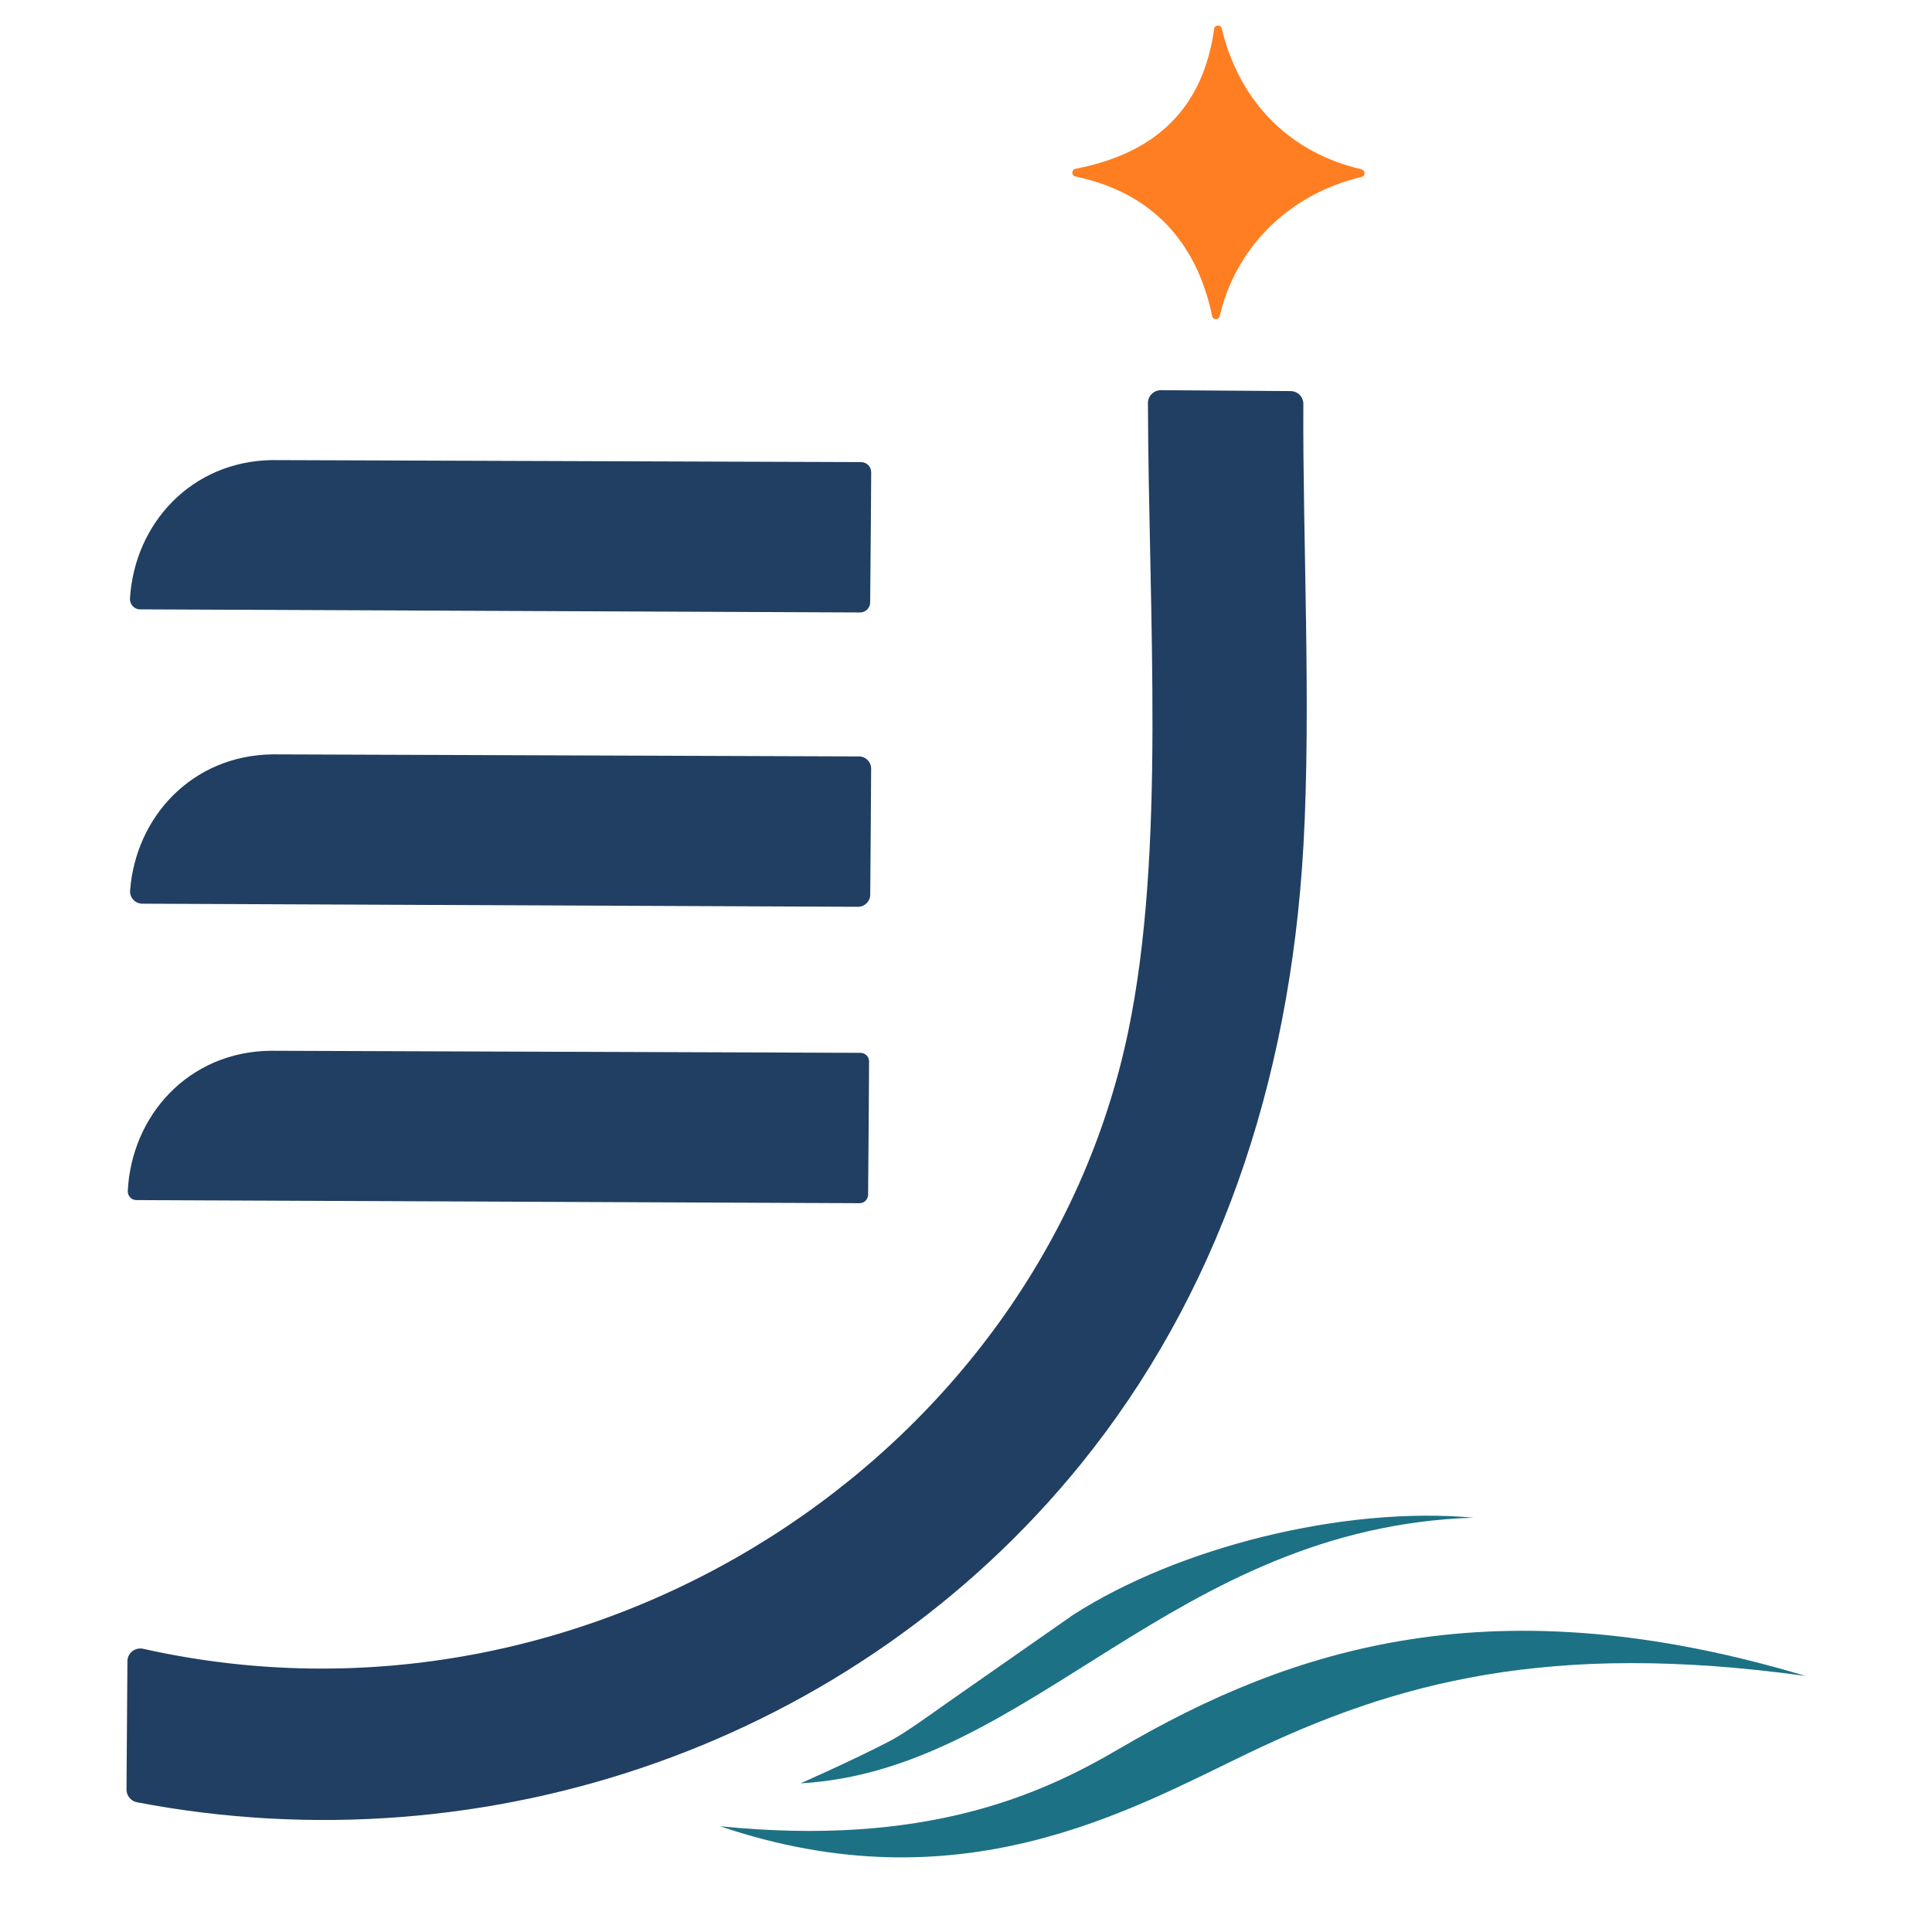
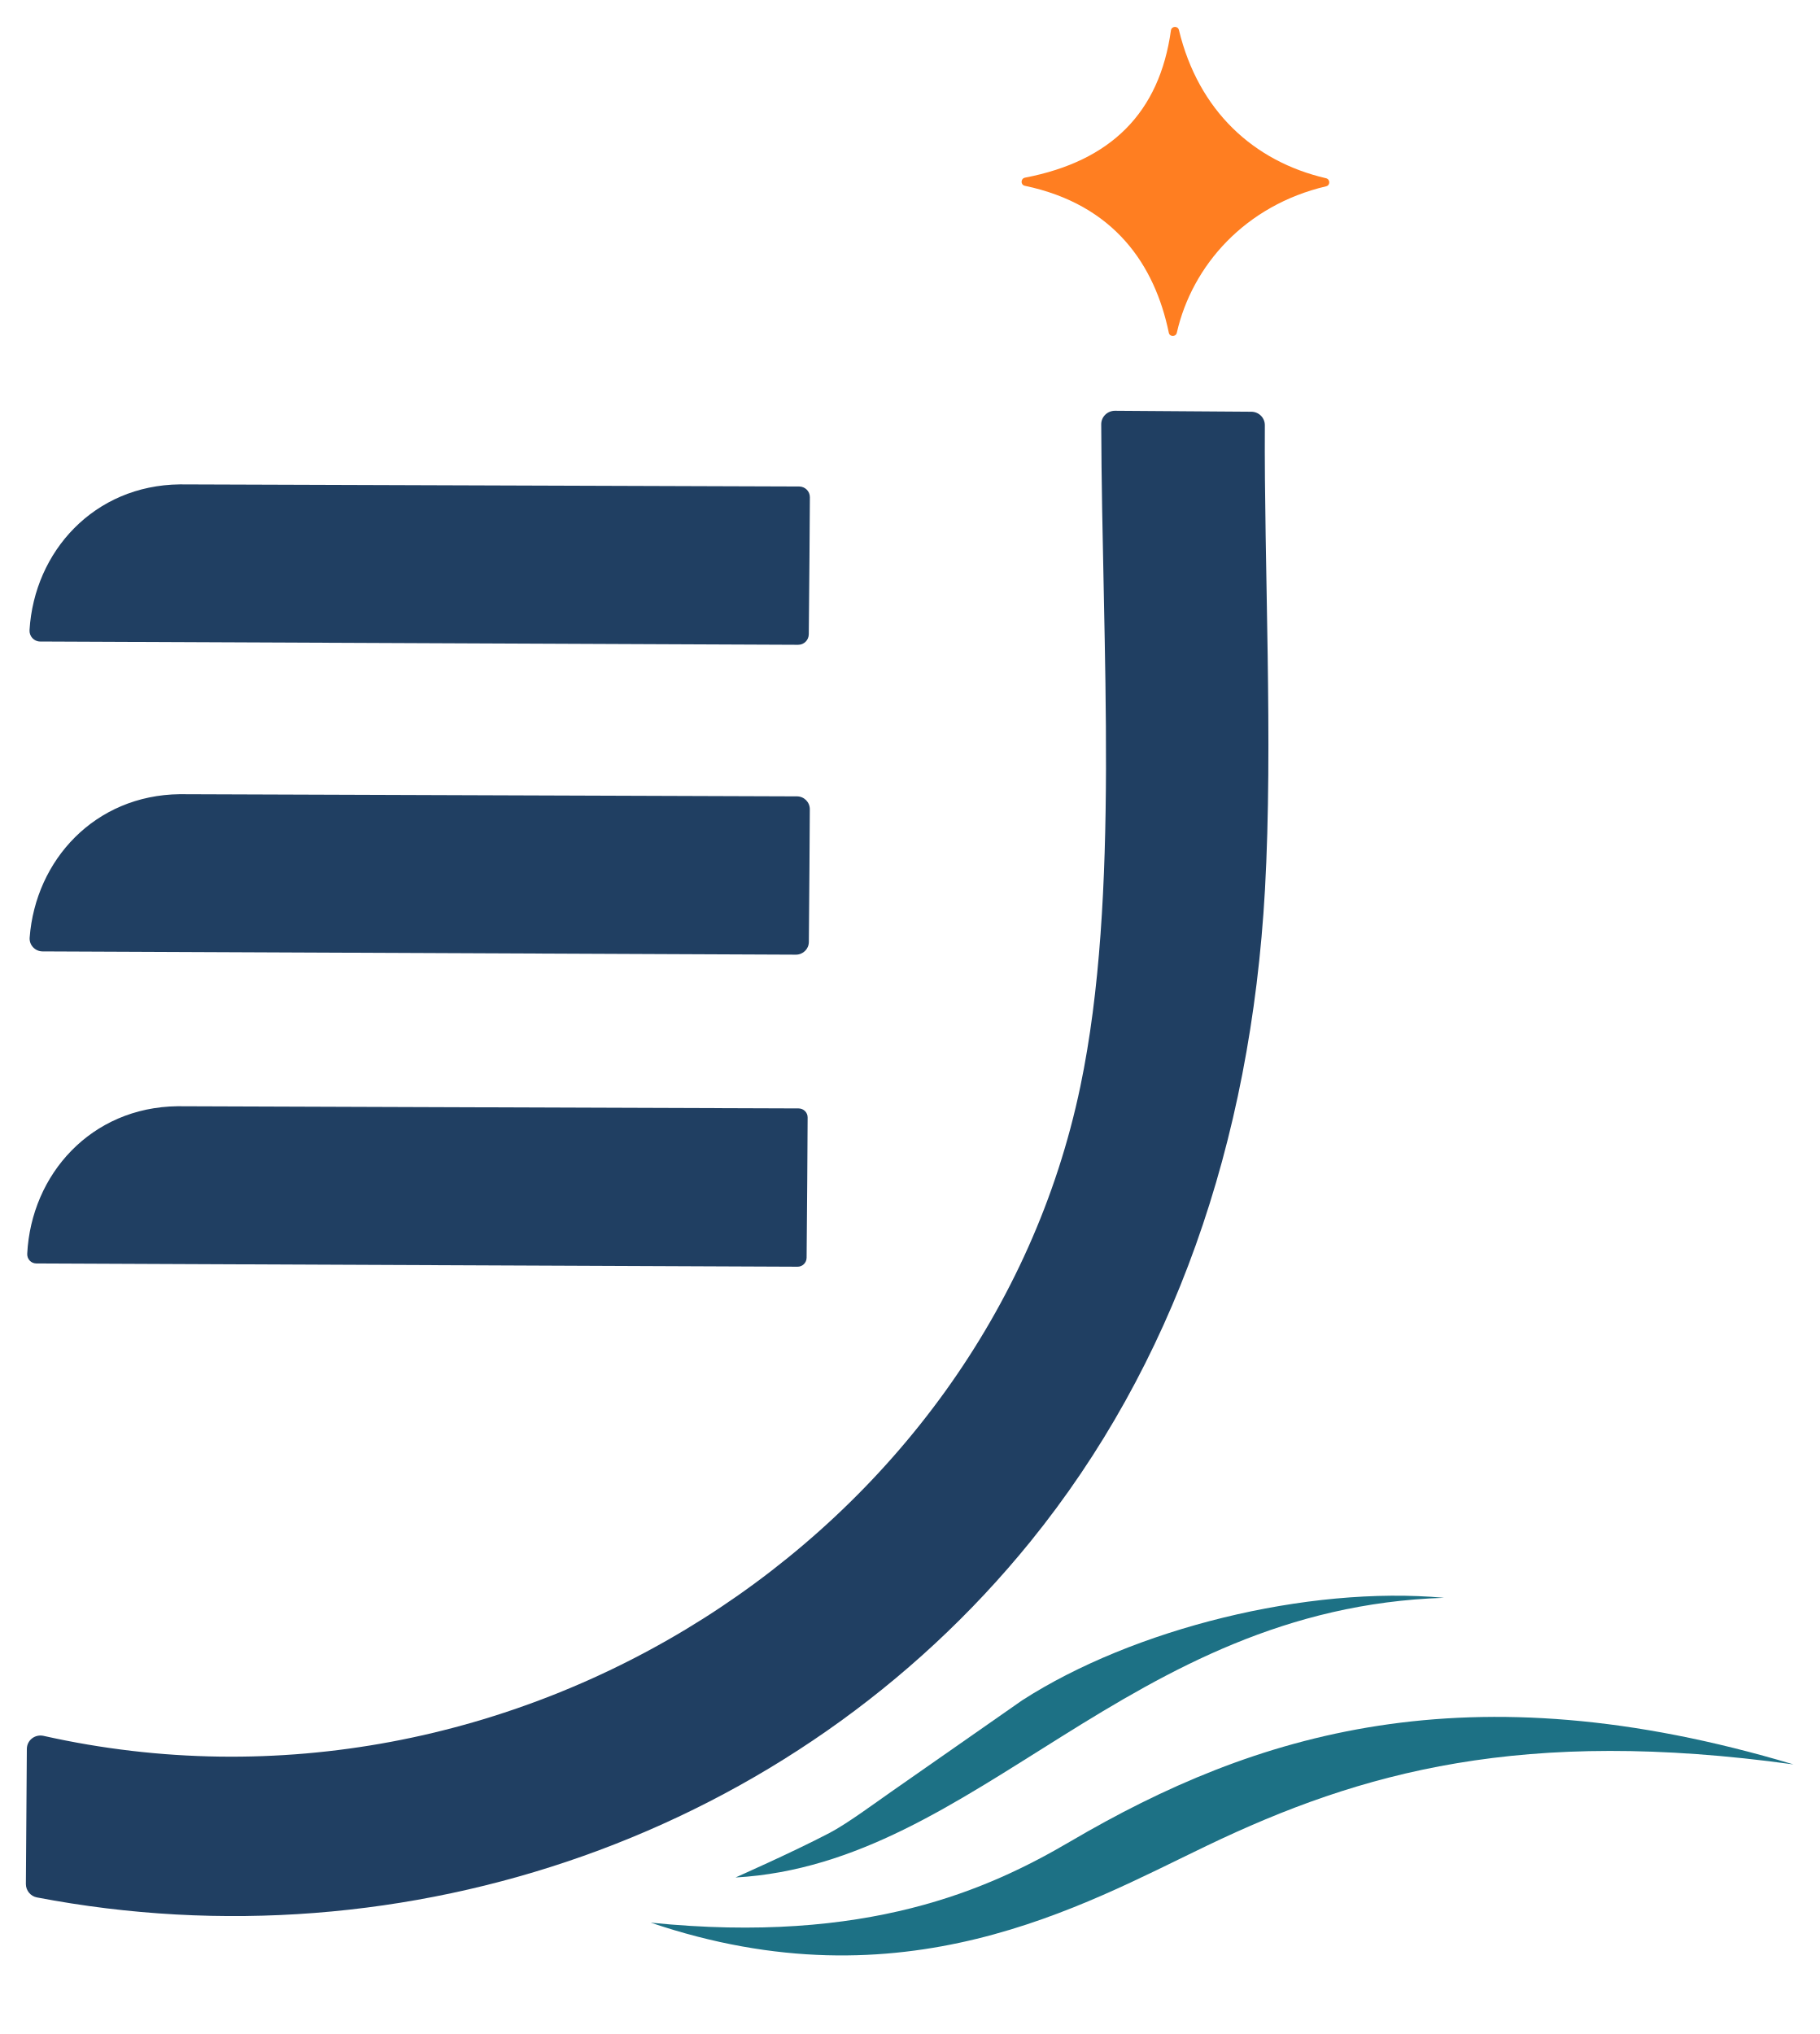
- <svg xmlns="http://www.w3.org/2000/svg" viewBox="0 0 317.50 317.50" role="img" aria-label="Jessica Estalella Psicóloga">
-   <g transform="translate(16.75 0.00)">
-     <g transform="translate(-211.40 -139.60)">
-       <path d="M408.86,278.46C406.63,318.20 394.47,352.80 372.27,380.21C335.16,426.00 274.89,446.84 217.16,435.78C216.16,435.59 215.44,434.70 215.44,433.69L215.59,412.62C215.59,411.25 216.85,410.27 218.19,410.56C291.60,427.03 365.44,379.08 380.04,309.20C386.26,279.44 383.41,241.11 383.30,205.84C383.29,204.67 384.26,203.72 385.44,203.72L406.74,203.87C407.91,203.88 408.85,204.82 408.84,205.99C408.71,227.71 410.14,255.64 408.86,278.46" fill="#203f62" />
-       <path d="M337.82,217.21C337.80,221.23 337.73,231.09 337.65,238.60C337.64,239.52 336.90,240.26 335.98,240.25C322.54,240.19 231.32,239.80 217.67,239.74C216.70,239.74 215.95,238.91 216.01,237.94C216.76,225.68 226.08,215.36 239.46,215.21C239.46,215.21 323.24,215.50 336.16,215.54C337.08,215.55 337.82,216.29 337.82,217.21" fill="#203f62" />
-       <path d="M337.81,265.93C337.79,270.08 337.73,279.38 337.66,286.64C337.65,287.74 336.75,288.62 335.64,288.62C321.19,288.56 232.74,288.17 218.03,288.11C216.87,288.10 215.94,287.11 216.03,285.95C216.95,273.84 226.21,263.73 239.46,263.57L335.81,263.91C336.92,263.91 337.82,264.82 337.81,265.93" fill="#203f62" />
-       <path d="M337.47,314.04C337.45,317.92 337.39,328.23 337.31,335.93C337.30,336.71 336.67,337.34 335.89,337.33C323.28,337.28 229.80,336.87 217.05,336.82C216.23,336.81 215.61,336.12 215.65,335.30C216.28,322.91 225.63,312.44 239.11,312.28L336.07,312.62C336.85,312.63 337.48,313.26 337.47,314.04" fill="#203f62" />
-       <path d="M399.77,427.72C380.27,437.07 352.43,453.10 312.98,439.72C346.77,443.15 365.79,434.49 378.50,427.03C407.26,410.16 440.42,399.76 491.36,415.02C449.17,409.19 423.95,416.11 399.77,427.72" fill="#1d7185" />
-       <path d="M436.82,389.01C387.33,390.61 364.11,430.52 326.22,432.67C326.16,432.68 334.89,428.85 340.88,425.72C343.60,424.30 347.96,421.07 350.47,419.32L370.95,405.02C388.25,393.87 415.43,387.07 436.82,389.01" fill="#1d7185" />
-       <path d="M393.85,191.54C391.66,180.98 385.37,171.54 371.37,168.60C370.68,168.45 370.71,167.46 371.41,167.33C384.87,164.74 392.39,157.15 394.18,144.35C394.28,143.65 395.26,143.60 395.43,144.29C398.46,156.86 407.07,164.80 418.38,167.42C419.05,167.57 419.08,168.52 418.41,168.68C405.78,171.65 397.49,181.03 395.10,191.54C394.95,192.21 393.99,192.22 393.85,191.54" fill="#ff7e21" />
-     </g>
+ <svg xmlns="http://www.w3.org/2000/svg" viewBox="0 0 284.00 317.50" role="img" aria-label="Jessica Estalella Psicóloga">
+   <g transform="translate(-211.40 -139.60)">
+     <path d="M408.86,278.46C406.63,318.20 394.47,352.80 372.27,380.21C335.16,426.00 274.89,446.84 217.16,435.78C216.16,435.59 215.44,434.70 215.44,433.69L215.59,412.62C215.59,411.25 216.85,410.27 218.19,410.56C291.60,427.03 365.44,379.08 380.04,309.20C386.26,279.44 383.41,241.11 383.30,205.84C383.29,204.67 384.26,203.72 385.44,203.72L406.74,203.87C407.91,203.88 408.85,204.82 408.84,205.99C408.71,227.71 410.14,255.64 408.86,278.46" fill="#203f62" />
+     <path d="M337.82,217.21C337.80,221.23 337.73,231.09 337.65,238.60C337.64,239.52 336.90,240.26 335.98,240.25C322.54,240.19 231.32,239.80 217.67,239.74C216.70,239.74 215.95,238.91 216.01,237.94C216.76,225.68 226.08,215.36 239.46,215.21C239.46,215.21 323.24,215.50 336.16,215.54C337.08,215.55 337.82,216.29 337.82,217.21" fill="#203f62" />
+     <path d="M337.81,265.93C337.79,270.08 337.73,279.38 337.66,286.64C337.65,287.74 336.75,288.62 335.64,288.62C321.19,288.56 232.74,288.17 218.03,288.11C216.87,288.10 215.94,287.11 216.03,285.95C216.95,273.84 226.21,263.73 239.46,263.57L335.81,263.91C336.92,263.91 337.82,264.82 337.81,265.93" fill="#203f62" />
+     <path d="M337.47,314.04C337.45,317.92 337.39,328.23 337.31,335.93C337.30,336.71 336.67,337.34 335.89,337.33C323.28,337.28 229.80,336.87 217.05,336.82C216.23,336.81 215.61,336.12 215.65,335.30C216.28,322.91 225.63,312.44 239.11,312.28L336.07,312.62C336.85,312.63 337.48,313.26 337.47,314.04" fill="#203f62" />
+     <path d="M399.77,427.72C380.27,437.07 352.43,453.10 312.98,439.72C346.77,443.15 365.79,434.49 378.50,427.03C407.26,410.16 440.42,399.76 491.36,415.02C449.17,409.19 423.95,416.11 399.77,427.72" fill="#1d7185" />
+     <path d="M436.82,389.01C387.33,390.61 364.11,430.52 326.22,432.67C326.16,432.68 334.89,428.85 340.88,425.72C343.60,424.30 347.96,421.07 350.47,419.32L370.95,405.02C388.25,393.87 415.43,387.07 436.82,389.01" fill="#1d7185" />
+     <path d="M393.85,191.54C391.66,180.98 385.37,171.54 371.37,168.60C370.68,168.45 370.71,167.46 371.41,167.33C384.87,164.74 392.39,157.15 394.18,144.35C394.28,143.65 395.26,143.60 395.43,144.29C398.46,156.86 407.07,164.80 418.38,167.42C419.05,167.57 419.08,168.52 418.41,168.68C405.78,171.65 397.49,181.03 395.10,191.54C394.95,192.21 393.99,192.22 393.85,191.54" fill="#ff7e21" />
  </g>
</svg>
